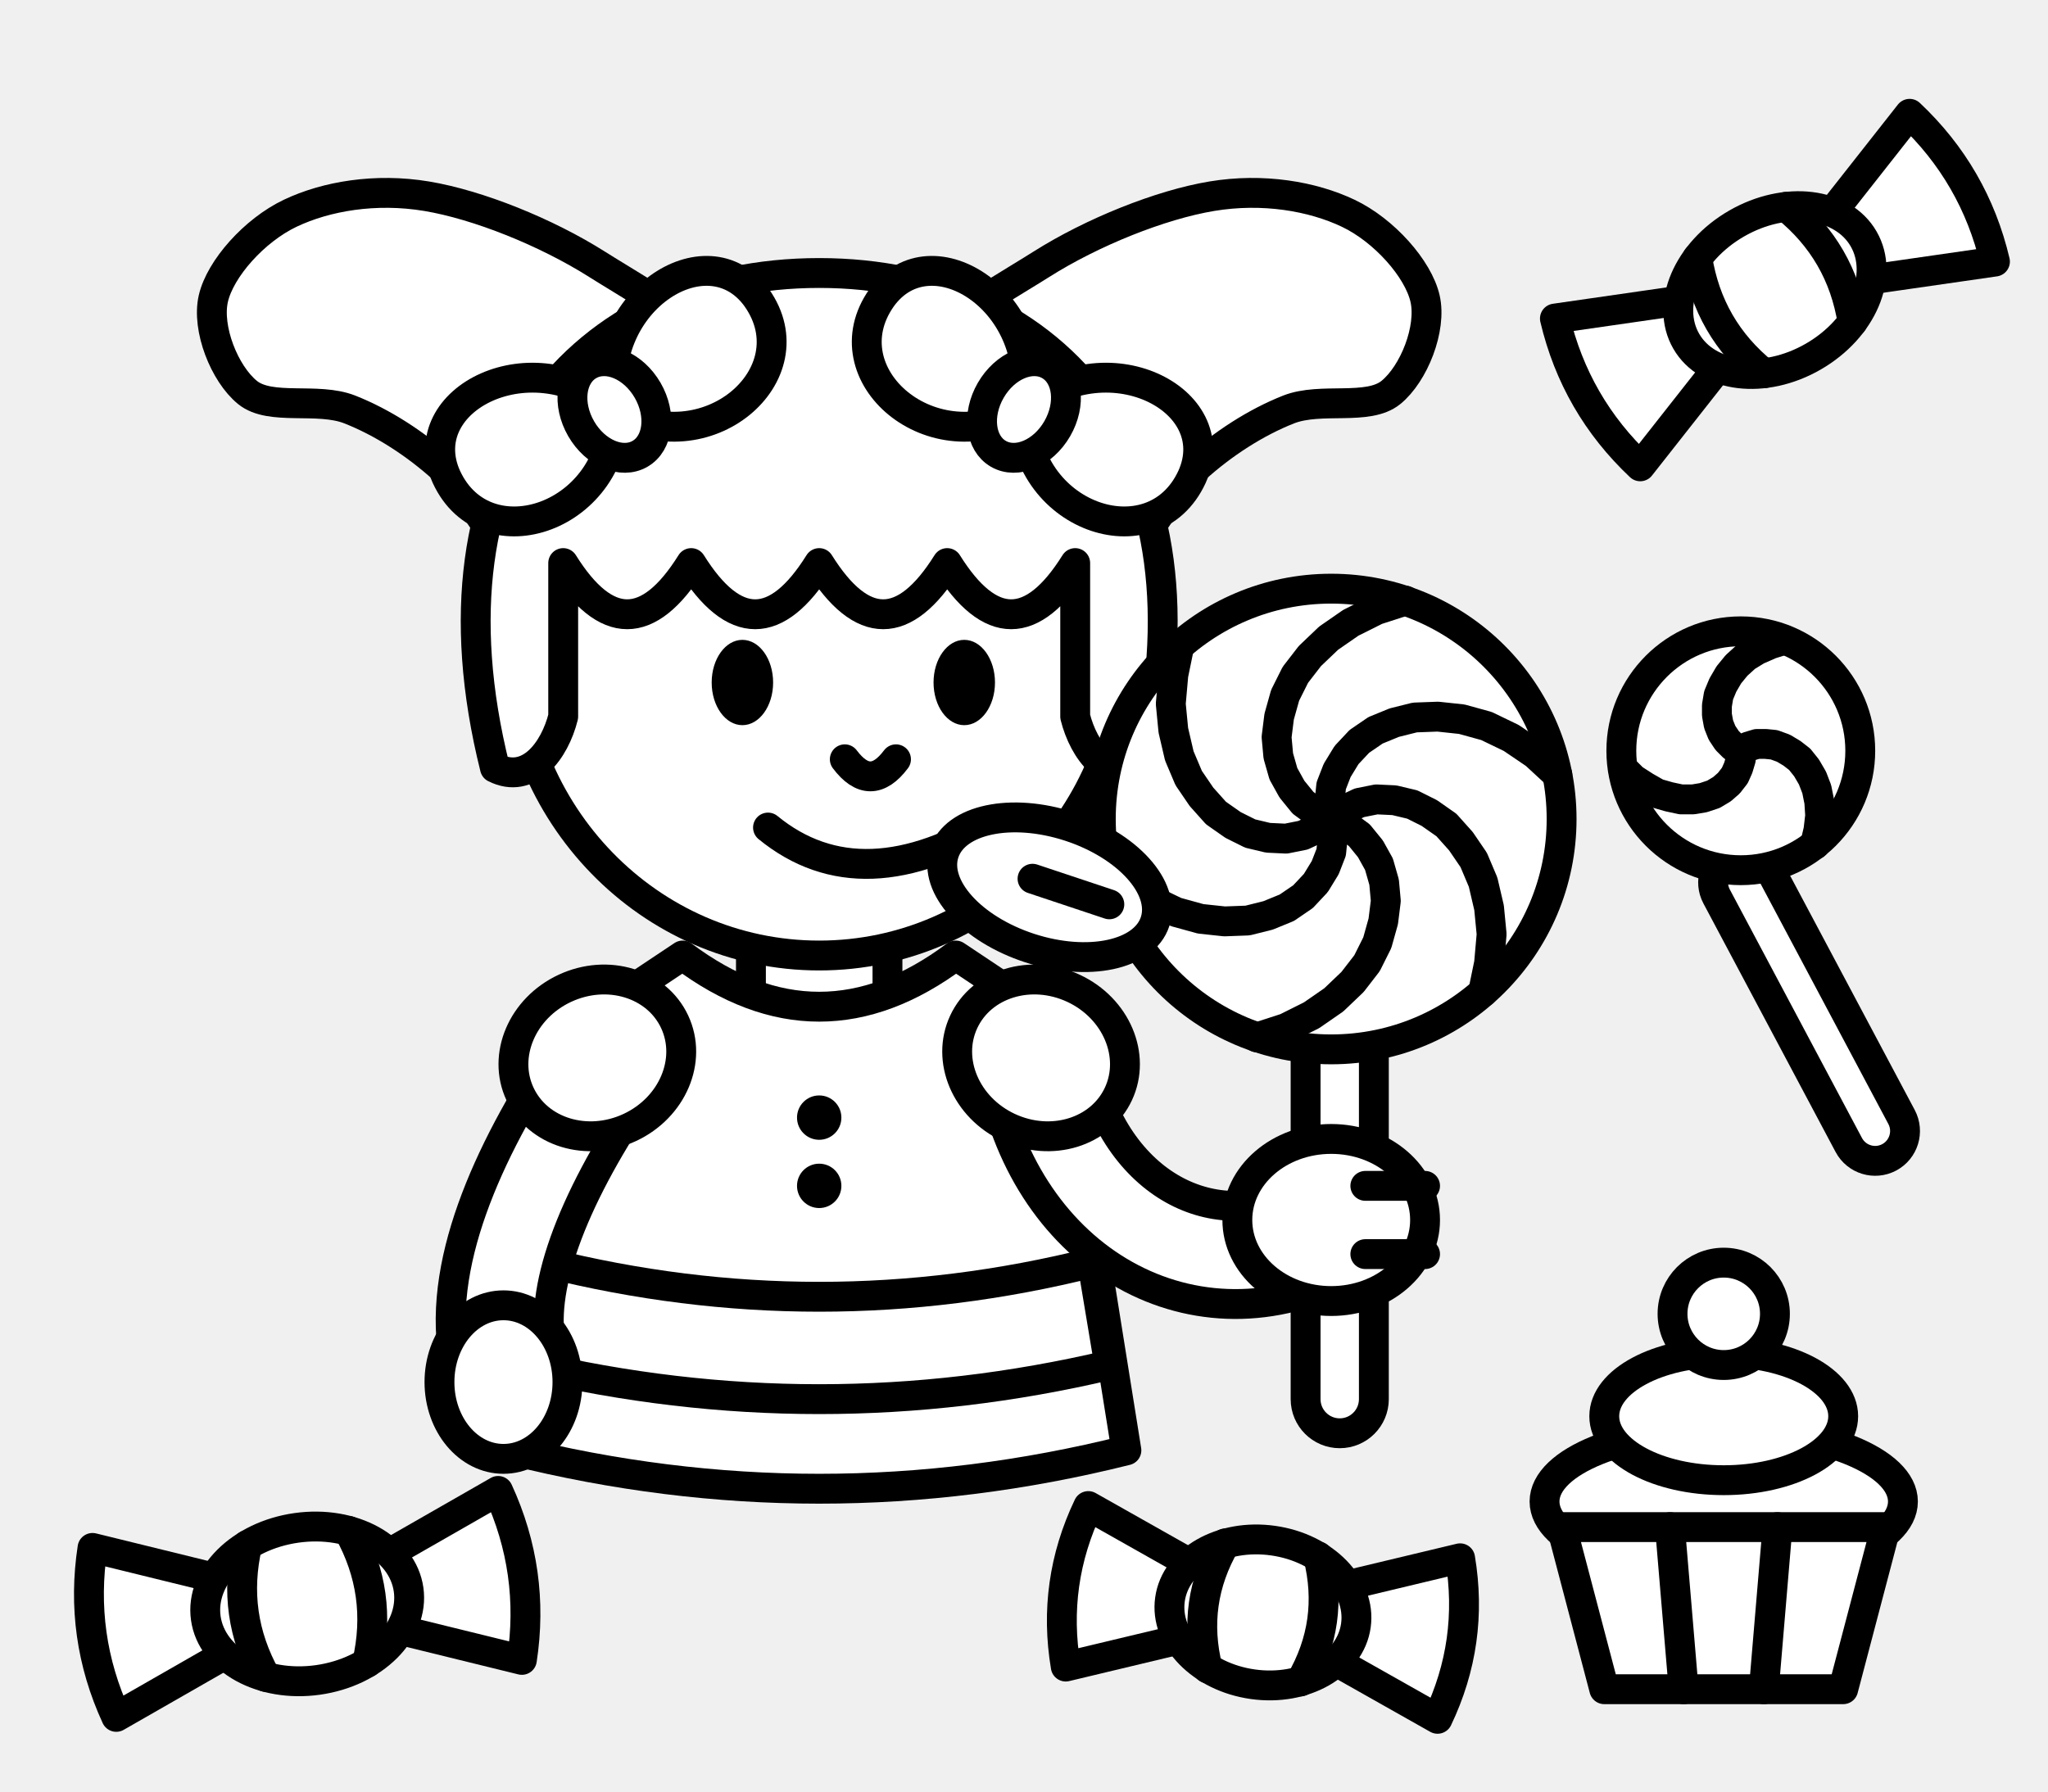
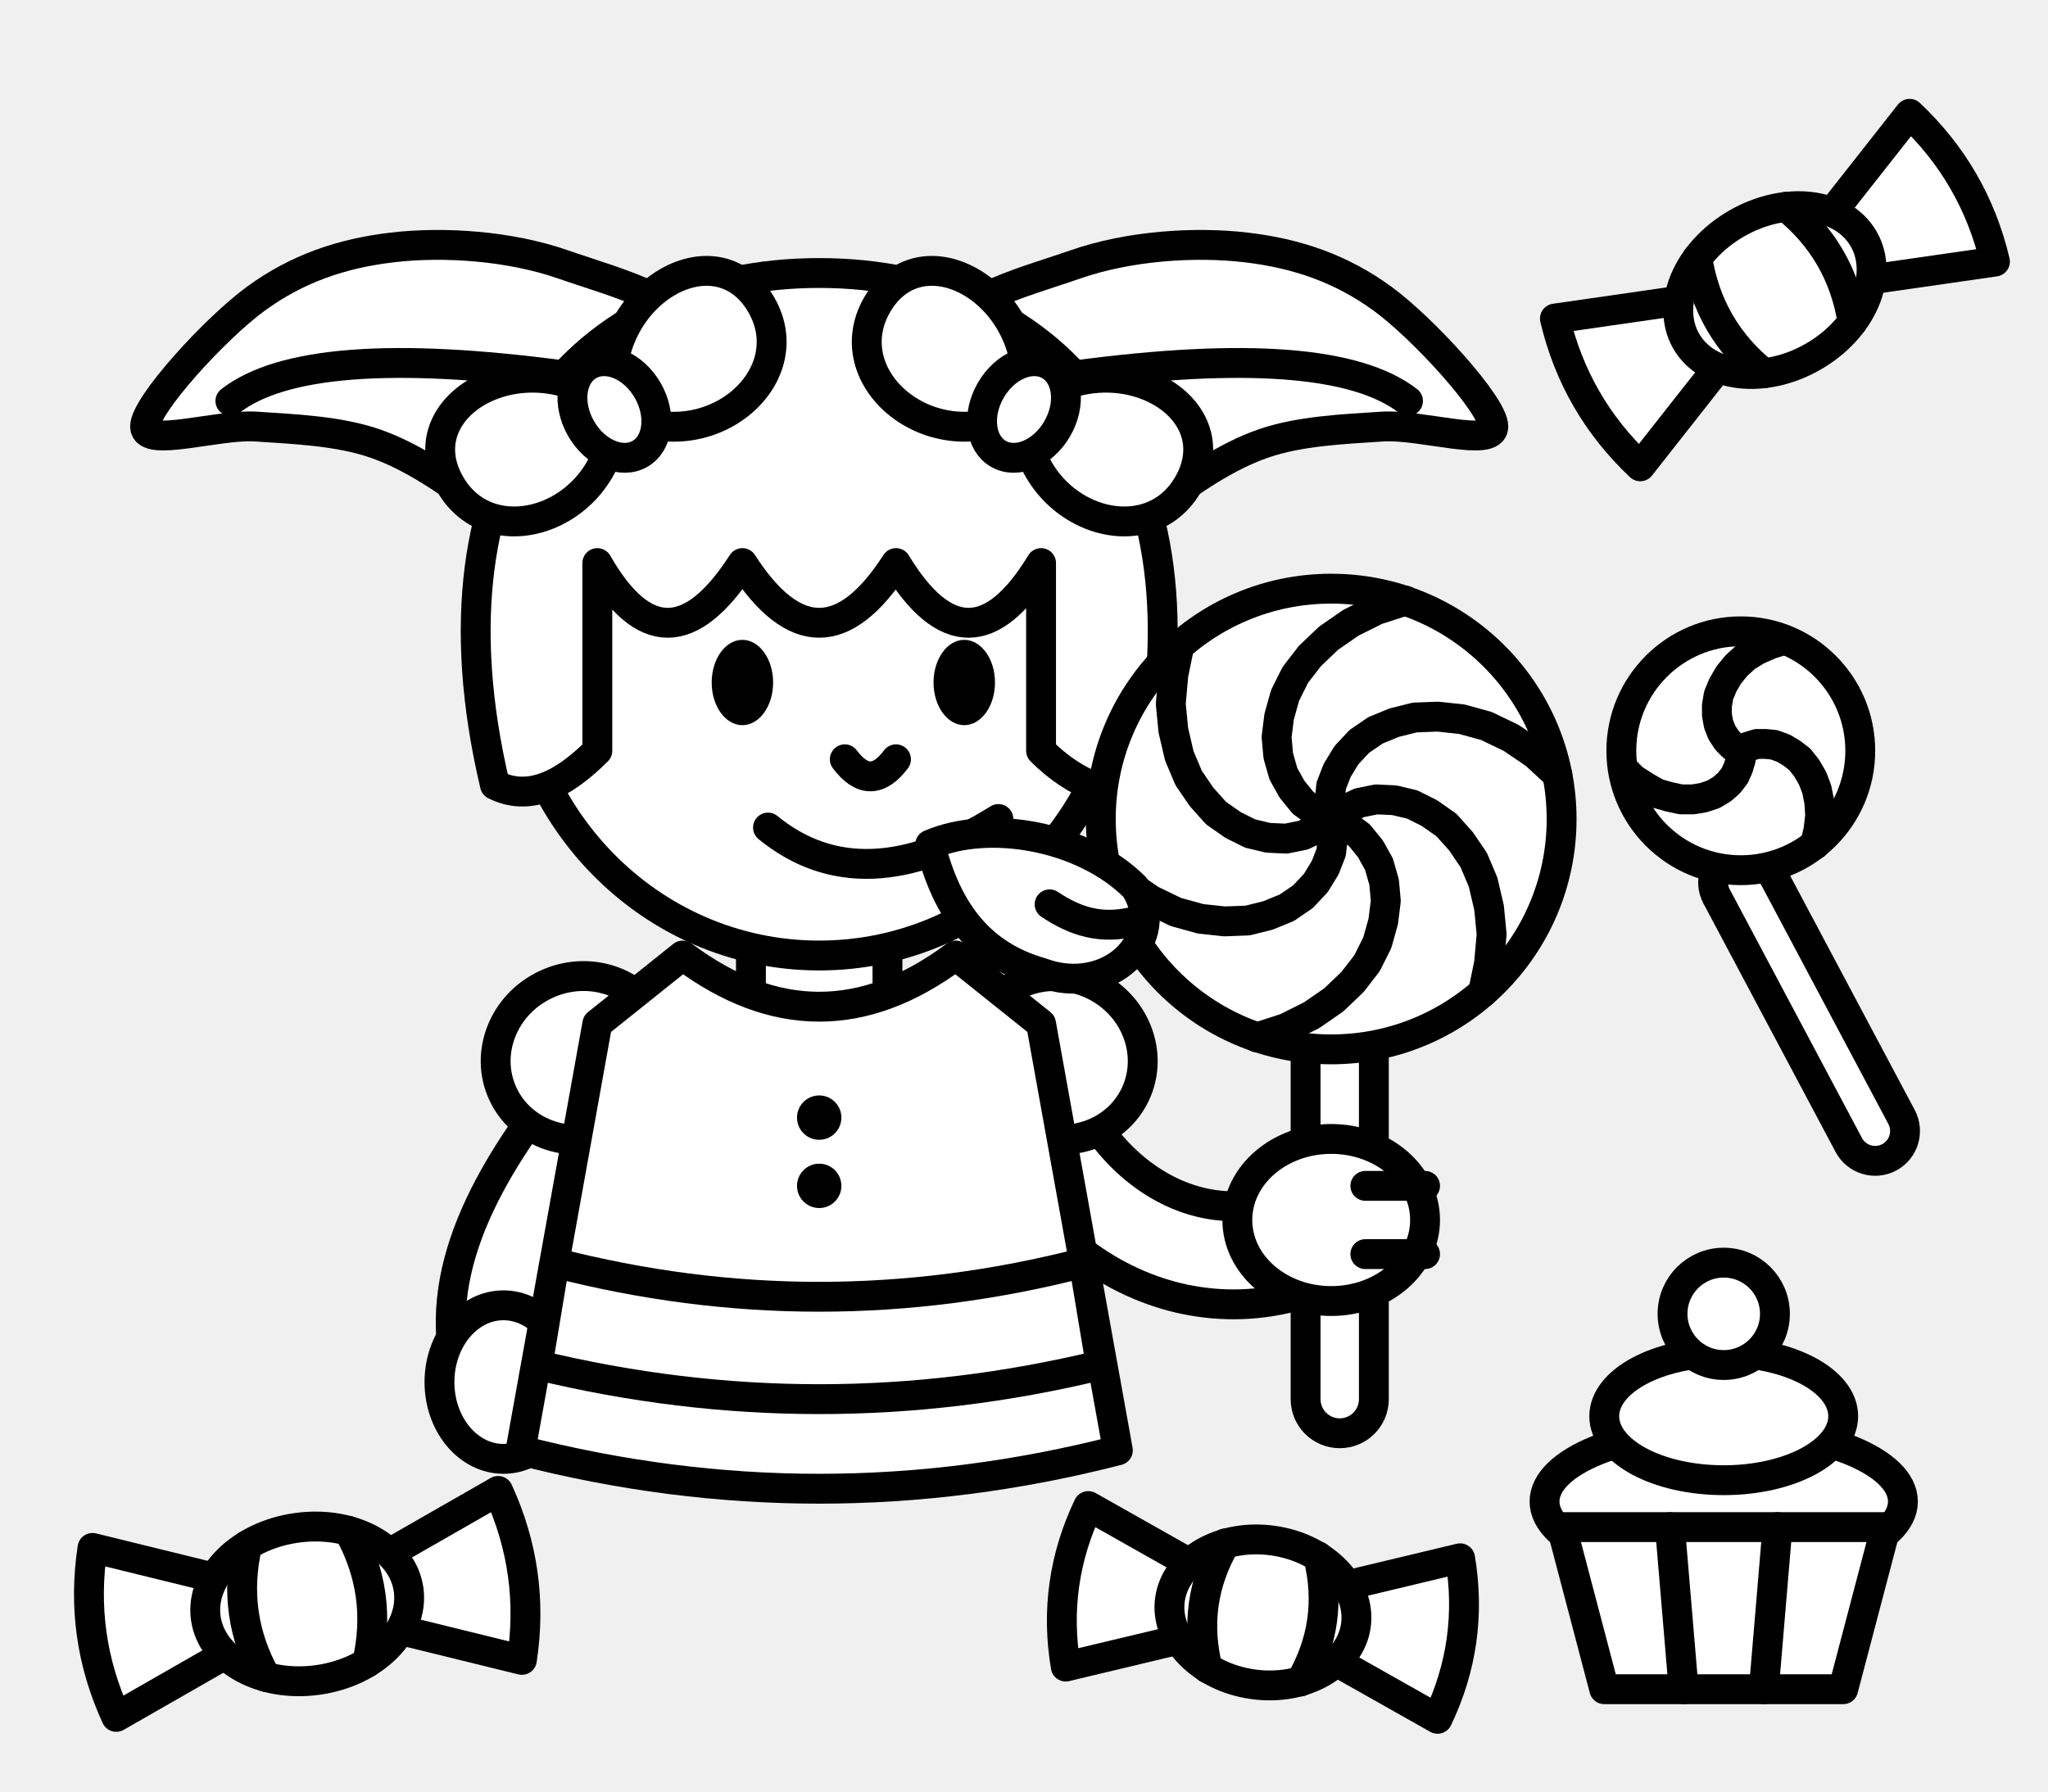
<svg xmlns="http://www.w3.org/2000/svg" viewBox="0 0 240 210" fill="#fff" stroke="#000" stroke-width="3.5" stroke-linecap="round" stroke-linejoin="round">
  <g>
    <g transform="translate(36 188) rotate(-8)">
      <path d="M9,-4 L24,-10 Q27,0 24,10 L9,4 Z" />
      <path d="M-9,-4 L-24,-10 Q-27,0 -24,10 L-9,4 Z" />
      <ellipse cx="0" cy="0" rx="12" ry="9" />
      <path d="M6,-7.8 Q9,0 6,7.8" fill="none" />
      <path d="M-6,-7.8 Q-9,0 -6,7.8" fill="none" />
    </g>
    <g transform="translate(148 189) rotate(8)">
      <path d="M8,-4 L22,-9.5 Q25,0 22,9.5 L8,4 Z" />
      <path d="M-8,-4 L-22,-9.5 Q-25,0 -22,9.5 L-8,4 Z" />
      <ellipse cx="0" cy="0" rx="11" ry="8.5" />
      <path d="M5.5,-7.4 Q8.5,0 5.5,7.4" fill="none" />
      <path d="M-5.5,-7.4 Q-8.5,0 -5.5,7.4" fill="none" />
    </g>
    <g transform="translate(208 34) rotate(-30)">
      <path d="M9,-4 L24,-10 Q27,0 24,10 L9,4 Z" />
      <path d="M-9,-4 L-24,-10 Q-27,0 -24,10 L-9,4 Z" />
      <ellipse cx="0" cy="0" rx="12" ry="9" />
      <path d="M6,-7.8 Q9,0 6,7.8" fill="none" />
      <path d="M-6,-7.8 Q-9,0 -6,7.8" fill="none" />
    </g>
    <rect x="208.5" y="98" width="7" height="40" rx="3.5" transform="rotate(-28 212 118)" />
    <circle cx="204" cy="88" r="14" />
    <path d="M204,88 L204.9,87.5 L205.9,87.2 L206.9,87.2 L207.9,87.3 L209,87.7 L210,88.3 L210.9,89 L211.7,90 L212.4,91.2 L212.9,92.5 L213.2,94 L213.3,95.6 L213.1,97.3 L212.7,99" fill="none" />
    <path d="M204,88 L204,89 L203.7,90 L203.3,90.9 L202.6,91.8 L201.8,92.5 L200.8,93.1 L199.6,93.5 L198.4,93.7 L197,93.7 L195.6,93.4 L194.2,93 L192.8,92.2 L191.4,91.3 L190.2,90.1" fill="none" />
    <path d="M204,88 L203.1,87.5 L202.4,86.8 L201.8,85.9 L201.4,84.9 L201.2,83.8 L201.2,82.7 L201.4,81.5 L201.9,80.3 L202.6,79.1 L203.5,78 L204.6,77 L205.9,76.2 L207.5,75.5 L209.1,75" fill="none" />
    <ellipse cx="202" cy="176" rx="21" ry="8.5" />
    <ellipse cx="202" cy="166" rx="14" ry="7.5" />
    <path d="M183,179 L221,179 L216,198 L188,198 Z" />
    <path d="M195.7,179 L197.3,198" fill="none" />
    <path d="M208.3,179 L206.7,198" fill="none" />
    <circle cx="202" cy="154" r="6" />
  </g>
  <g transform="translate(0 2)">
-     <path d="M86,44 C85.7,37.8 76,32.8 70,29 C64,25.2 56,22 50,21 C44,20 38.2,21 34,23 C29.8,25 25.8,29.5 25,33 C24.2,36.5 26.3,41.8 29,44 C31.7,46.2 37.2,44.5 41,46 C44.8,47.5 48.7,50 52,53 C55.3,56 57.7,61.8 61,64 C64.3,66.2 67.8,69.3 72,66 C76.2,62.7 86.3,50.2 86,44 Z" />
-     <path d="M106,44 C106.3,37.8 116,32.8 122,29 C128,25.2 136,22 142,21 C148,20 153.8,21 158,23 C162.2,25 166.2,29.5 167,33 C167.8,36.5 165.7,41.8 163,44 C160.3,46.2 154.8,44.5 151,46 C147.2,47.5 143.3,50 140,53 C136.7,56 134.3,61.8 131,64 C127.7,66.2 124.2,69.3 120,66 C115.8,62.7 105.7,50.2 106,44 Z" />
+     <path d="M84,40 C82,33.5 72.3,31.2 66,29 C59.7,26.8 52,26.3 46,27 C40,27.7 34.8,29.5 30,33 C25.2,36.5 17,45.5 17,48 C17,50.5 25.5,47.7 30,48 C34.5,48.3 39.7,48.5 44,50 C48.3,51.5 52.3,54.3 56,57 C59.7,59.7 62.3,64.2 66,66 C69.7,67.8 75,72.3 78,68 C81,63.7 86,46.5 84,40 Z" />
+     <path d="M66,42 Q36,38 27,45" fill="none" />
+     <path d="M108,40 C110,33.5 119.7,31.2 126,29 C132.3,26.8 140,26.3 146,27 C152,27.7 157.2,29.5 162,33 C166.8,36.5 175,45.5 175,48 C175,50.5 166.5,47.7 162,48 C157.5,48.3 152.3,48.5 148,50 C143.7,51.5 139.7,54.3 136,57 C132.3,59.7 129.7,64.2 126,66 C122.3,67.8 117,72.3 114,68 C111,63.7 106,46.5 108,40 Z" />
+     <path d="M126,42 Q156,38 165,45" fill="none" />
    <path d="M88,100 L104,100 L104,118 L88,118 Z" />
-     <path d="M80,110 Q96,122 112,110 L124,118 L132,168 Q96,177 60,168 L68,118 Z" />
-     <path d="M64,146 Q96,154 128,146 L130,158 Q96,166 62,158 Z" />
+     <g fill="none">
+       <path d="M72,126 C62,138 57,148 59,157" stroke="#000" stroke-width="15" />
+       <path d="M72,126 C62,138 57,148 59,157" stroke="#fff" stroke-width="8" />
+     </g>
+     <ellipse cx="59" cy="160" rx="7.5" ry="9" />
+     <ellipse cx="68" cy="122" rx="10" ry="9.5" transform="rotate(-25 68 122)" />
+     <rect x="153" y="100" width="8" height="66" rx="4" transform="rotate(0 157 133)" />
+     <g fill="none">
+       <path d="M120,126 C126,142 142,150 156,142" stroke="#000" stroke-width="15" />
+       <path d="M120,126 C126,142 142,150 156,142" stroke="#fff" stroke-width="8" />
+     </g>
+     <ellipse cx="124" cy="122" rx="10" ry="9.5" transform="rotate(25 124 122)" />
+     <path d="M80,110 Q96,122 112,110 L122,118 L131,168 Q96,177 61,168 L70,118 Z" />
+     <path d="M65,146 Q96,154 127,146 L129,158 Q96,166 63,158 Z" />
    <circle cx="96" cy="129" r="2.6" fill="#000" stroke="none" />
    <circle cx="96" cy="137" r="2.6" fill="#000" stroke="none" />
-     <g fill="none">
-       <path d="M70,124 C62,136 57,148 59,157" stroke="#000" stroke-width="15" />
-       <path d="M70,124 C62,136 57,148 59,157" stroke="#fff" stroke-width="8" />
-     </g>
-     <ellipse cx="59" cy="160" rx="7.5" ry="9" />
-     <ellipse cx="70" cy="122" rx="10" ry="9" transform="rotate(-25 70 122)" />
-     <rect x="153" y="100" width="8" height="66" rx="4" transform="rotate(0 157 133)" />
-     <g fill="none">
-       <path d="M122,124 C126,142 142,150 156,142" stroke="#000" stroke-width="15" />
-       <path d="M122,124 C126,142 142,150 156,142" stroke="#fff" stroke-width="8" />
-     </g>
-     <ellipse cx="122" cy="122" rx="10" ry="9" transform="rotate(25 122 122)" />
    <ellipse cx="96" cy="73" rx="36" ry="37" />
-     <path d="M58,88 C49,52 68,30 96,30 C124,30 143,52 134,88 C130,90 127,86 126,82 L126,64 Q118.5,76 111,64 Q103.5,76 96,64 Q88.5,76 81,64 Q73.5,76 66,64 L66,82 C65,86 62,90 58,88 Z" />
+     <path d="M58,90 C49,52 68,30 96,30 C124,30 143,52 134,90 C131,92 126,90 122,86 L122,64 Q113.5,78 105,64 Q96,78 87,64 Q78,78 70,64 L70,86 C66,90 62,92 58,90 Z" />
    <g transform="translate(72 46) rotate(-30)">
      <path d="M0,0 C-4,-12 -20,-13 -21,-3 C-22,8 -6,11 0,0 Z" />
      <path d="M0,0 C4,-12 20,-13 21,-3 C22,8 6,11 0,0 Z" />
      <ellipse cx="0" cy="0" rx="4.5" ry="6" />
    </g>
    <g transform="translate(120 46) rotate(30)">
      <path d="M0,0 C-4,-12 -20,-13 -21,-3 C-22,8 -6,11 0,0 Z" />
      <path d="M0,0 C4,-12 20,-13 21,-3 C22,8 6,11 0,0 Z" />
      <ellipse cx="0" cy="0" rx="4.5" ry="6" />
    </g>
    <ellipse cx="87" cy="78" rx="3.6" ry="5" fill="#000" stroke="none" />
    <ellipse cx="113" cy="78" rx="3.6" ry="5" fill="#000" stroke="none" />
    <path d="M99,87 Q102,91 105,87" fill="none" />
    <path d="M90,95 Q101,104 117,94" fill="none" />
    <circle cx="156" cy="94" r="27" />
    <path d="M156,94 L157.8,94.8 L159.3,95.9 L160.6,97.5 L161.6,99.3 L162.2,101.4 L162.4,103.6 L162.1,106 L161.4,108.5 L160.2,110.9 L158.5,113.1 L156.3,115.2 L153.7,117 L150.7,118.5 L147.3,119.6" fill="none" />
    <path d="M156,94 L156.2,95.9 L156,97.9 L155.3,99.7 L154.2,101.5 L152.7,103.1 L150.8,104.4 L148.6,105.3 L146.2,105.9 L143.5,106 L140.7,105.7 L137.8,104.9 L134.9,103.5 L132.1,101.6 L129.5,99.2" fill="none" />
    <path d="M156,94 L154.4,95.1 L152.7,95.9 L150.7,96.3 L148.6,96.2 L146.5,95.7 L144.5,94.7 L142.5,93.3 L140.8,91.4 L139.3,89.2 L138.2,86.6 L137.5,83.6 L137.2,80.5 L137.5,77.1 L138.2,73.7" fill="none" />
    <path d="M156,94 L154.2,93.2 L152.7,92.1 L151.4,90.5 L150.4,88.7 L149.8,86.6 L149.6,84.4 L149.9,82 L150.6,79.5 L151.8,77.1 L153.5,74.9 L155.7,72.8 L158.3,71 L161.3,69.5 L164.7,68.4" fill="none" />
    <path d="M156,94 L155.8,92.1 L156,90.1 L156.7,88.3 L157.8,86.5 L159.3,84.9 L161.2,83.6 L163.4,82.7 L165.8,82.1 L168.5,82 L171.3,82.3 L174.2,83.1 L177.1,84.5 L179.9,86.4 L182.5,88.8" fill="none" />
    <path d="M156,94 L157.6,92.9 L159.3,92.1 L161.3,91.7 L163.4,91.8 L165.5,92.3 L167.5,93.3 L169.5,94.7 L171.2,96.6 L172.7,98.8 L173.8,101.4 L174.5,104.4 L174.8,107.5 L174.5,110.9 L173.8,114.3" fill="none" />
    <ellipse cx="156" cy="141" rx="11" ry="9.5" />
    <path d="M167,137 L160,137 M167,145 L160,145" fill="none" />
-     <ellipse cx="123" cy="102" rx="13" ry="7.5" transform="rotate(18 123 102)" />
-     <path d="M121,101 L130,104" fill="none" />
+     <path d="M109,97 C116,94 127,96 133,102 C137,108 130,115 122,112 C115,110 111,105 109,97 Z" />
+     <path d="M133,106 C129,107 126,106 123,104" fill="none" />
  </g>
</svg>
